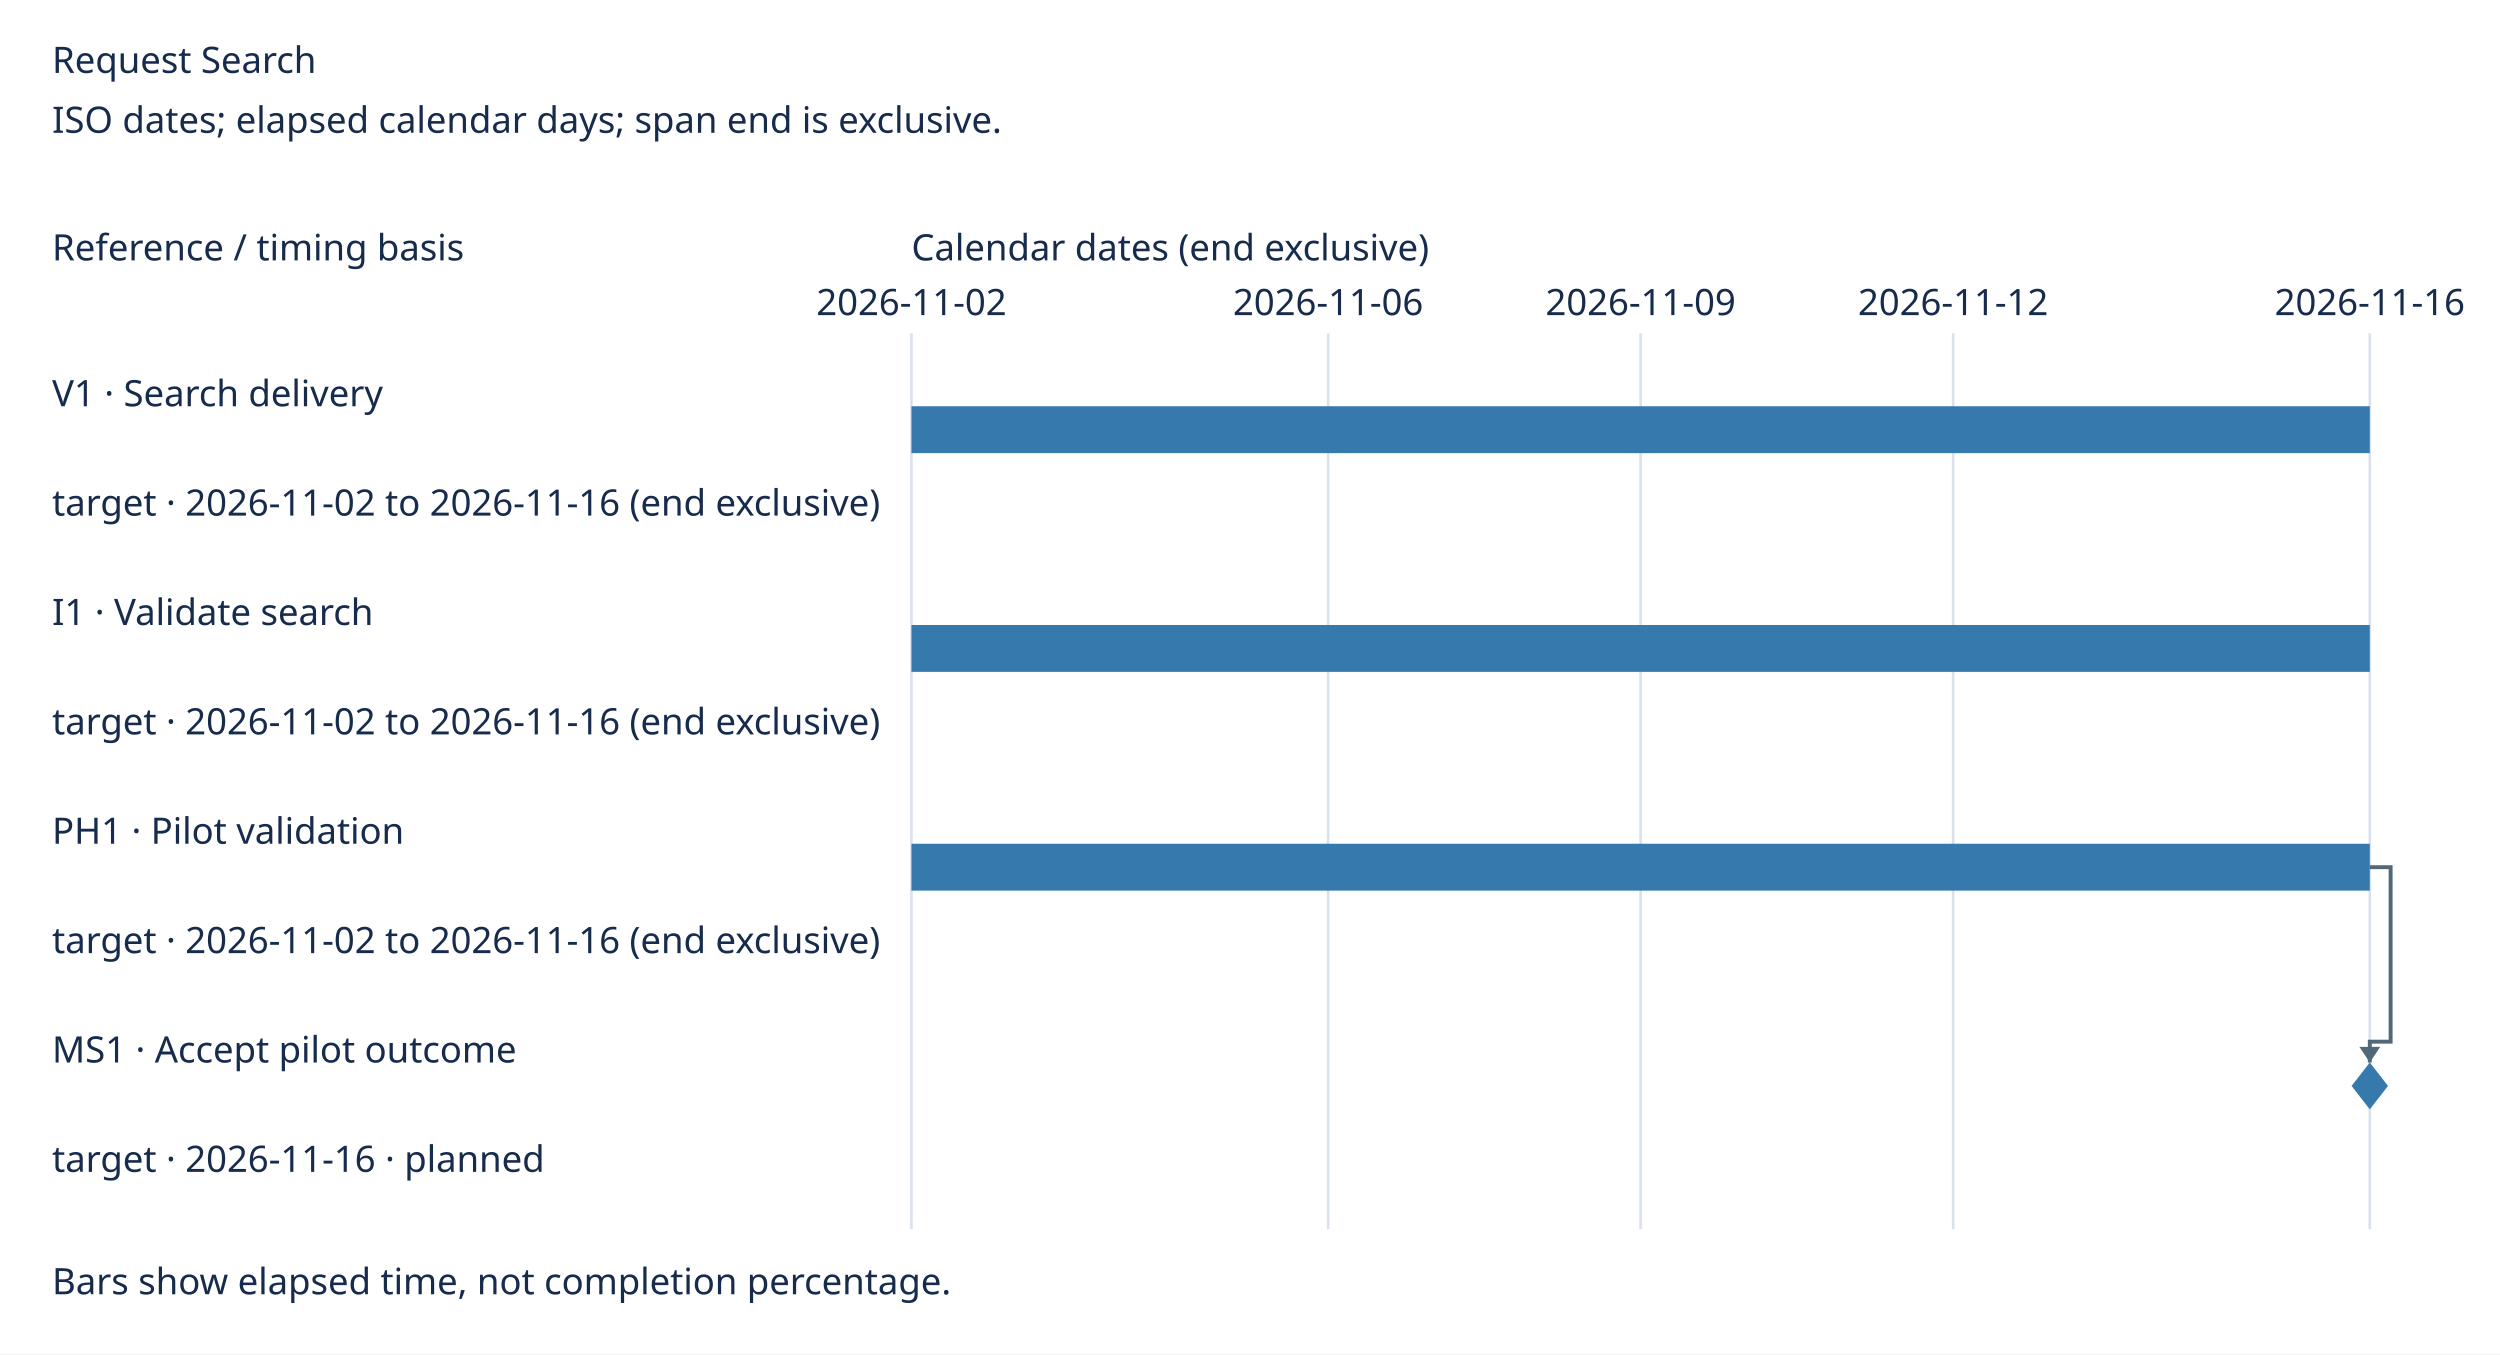
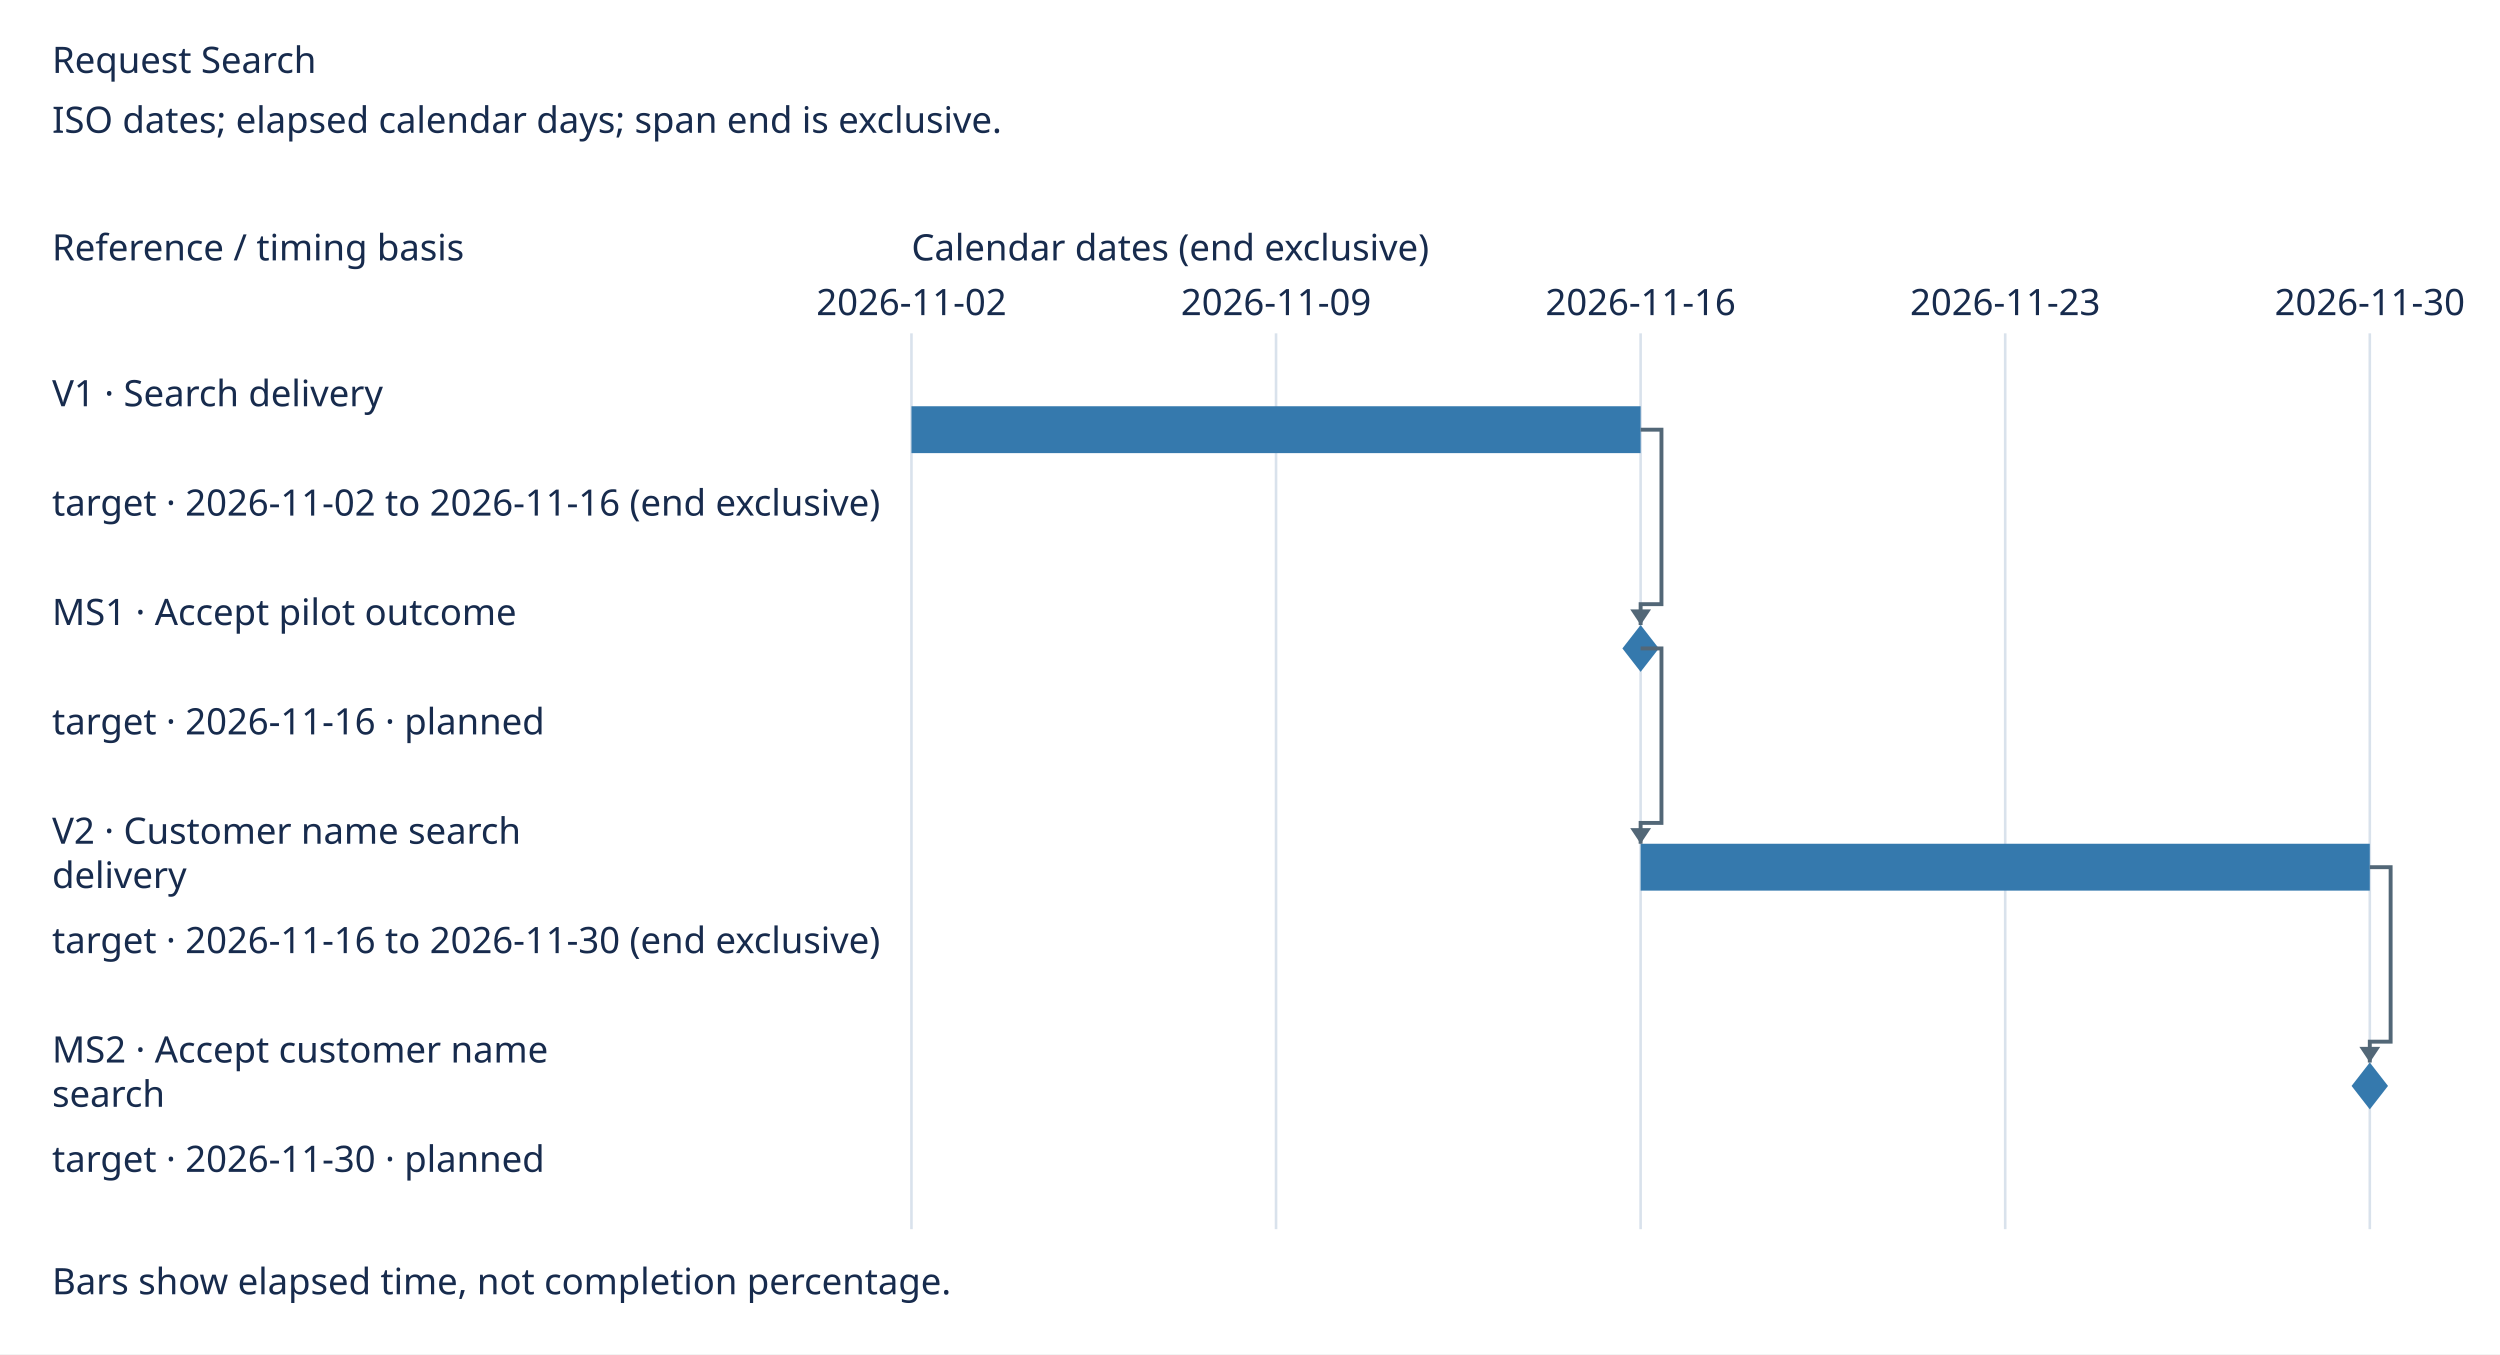
<svg xmlns="http://www.w3.org/2000/svg" width="960" height="520" viewBox="0 0 960 520" role="img" aria-labelledby="title description" xml:lang="en">
  <style>text{font:14px sans-serif;fill:#172b4d} .grid{stroke:#d9e2ec;stroke-width:1}.span{fill:#3579ad}.milestone{fill:#3579ad}.dependency{fill:none;stroke:#526777;stroke-width:1.5}</style>
  <rect width="100%" height="100%" fill="#fff" />
  <text x="20" y="28">Request Search</text>
  <text x="20" y="51">ISO dates; elapsed calendar days; span end is exclusive.</text>
  <text x="20" y="100">Reference / timing basis</text>
  <text x="350" y="100">Calendar dates (end exclusive)</text>
  <line x1="350.0" y1="128" x2="350.0" y2="472" class="grid" />
  <text x="350.0" y="121" text-anchor="middle">2026-11-02</text>
-   <line x1="510.0" y1="128" x2="510.0" y2="472" class="grid" />
-   <text x="510.0" y="121" text-anchor="middle">2026-11-06</text>
+   <line x1="490.0" y1="128" x2="490.0" y2="472" class="grid" />
+   <text x="490.0" y="121" text-anchor="middle">2026-11-09</text>
  <line x1="630.0" y1="128" x2="630.0" y2="472" class="grid" />
-   <text x="630.0" y="121" text-anchor="middle">2026-11-09</text>
-   <line x1="750.0" y1="128" x2="750.0" y2="472" class="grid" />
-   <text x="750.0" y="121" text-anchor="middle">2026-11-12</text>
+   <text x="630.0" y="121" text-anchor="middle">2026-11-16</text>
+   <line x1="770.0" y1="128" x2="770.0" y2="472" class="grid" />
+   <text x="770.0" y="121" text-anchor="middle">2026-11-23</text>
  <line x1="910.0" y1="128" x2="910.0" y2="472" class="grid" />
-   <text x="910.0" y="121" text-anchor="middle">2026-11-16</text>
+   <text x="910.0" y="121" text-anchor="middle">2026-11-30</text>
  <text x="20" y="156">V1 · Search delivery</text>
  <text x="20" y="198">target · 2026-11-02 to 2026-11-16 (end exclusive)</text>
-   <rect x="350.0" y="156" width="560.0" height="18" class="span" />
-   <text x="20" y="240">I1 · Validate search</text>
-   <text x="20" y="282">target · 2026-11-02 to 2026-11-16 (end exclusive)</text>
-   <rect x="350.0" y="240" width="560.0" height="18" class="span" />
-   <text x="20" y="324">PH1 · Pilot validation</text>
-   <text x="20" y="366">target · 2026-11-02 to 2026-11-16 (end exclusive)</text>
-   <rect x="350.0" y="324" width="560.0" height="18" class="span" />
-   <text x="20" y="408">MS1 · Accept pilot outcome</text>
-   <text x="20" y="450">target · 2026-11-16 · planned</text>
+   <rect x="350.0" y="156" width="280.0" height="18" class="span" />
+   <text x="20" y="240">MS1 · Accept pilot outcome</text>
+   <text x="20" y="282">target · 2026-11-16 · planned</text>
+   <polygon points="630.0,240 637.0,249 630.0,258 623.0,249" class="milestone" />
+   <path d="M 630.0 165 L 638.0 165 L 638.0 232 L 630.0 232 L 630.0 240" class="dependency" />
+   <polygon points="630.0,240 626.0,234 634.0,234" fill="#526777" />
+   <text x="20" y="324">V2 · Customer name search </text>
+   <text x="20" y="341">delivery</text>
+   <text x="20" y="366">target · 2026-11-16 to 2026-11-30 (end exclusive)</text>
+   <rect x="630.0" y="324" width="280.0" height="18" class="span" />
+   <path d="M 630.0 249 L 638.0 249 L 638.0 316 L 630.0 316 L 630.0 324" class="dependency" />
+   <polygon points="630.0,324 626.0,318 634.0,318" fill="#526777" />
+   <text x="20" y="408">MS2 · Accept customer name</text>
+   <text x="20" y="425"> search</text>
+   <text x="20" y="450">target · 2026-11-30 · planned</text>
  <polygon points="910.0,408 917.0,417 910.0,426 903.0,417" class="milestone" />
  <path d="M 910.0 333 L 918.0 333 L 918.0 400 L 910.0 400 L 910.0 408" class="dependency" />
  <polygon points="910.0,408 906.0,402 914.0,402" fill="#526777" />
  <text x="20" y="497">Bars show elapsed time, not completion percentage.</text>
</svg>
